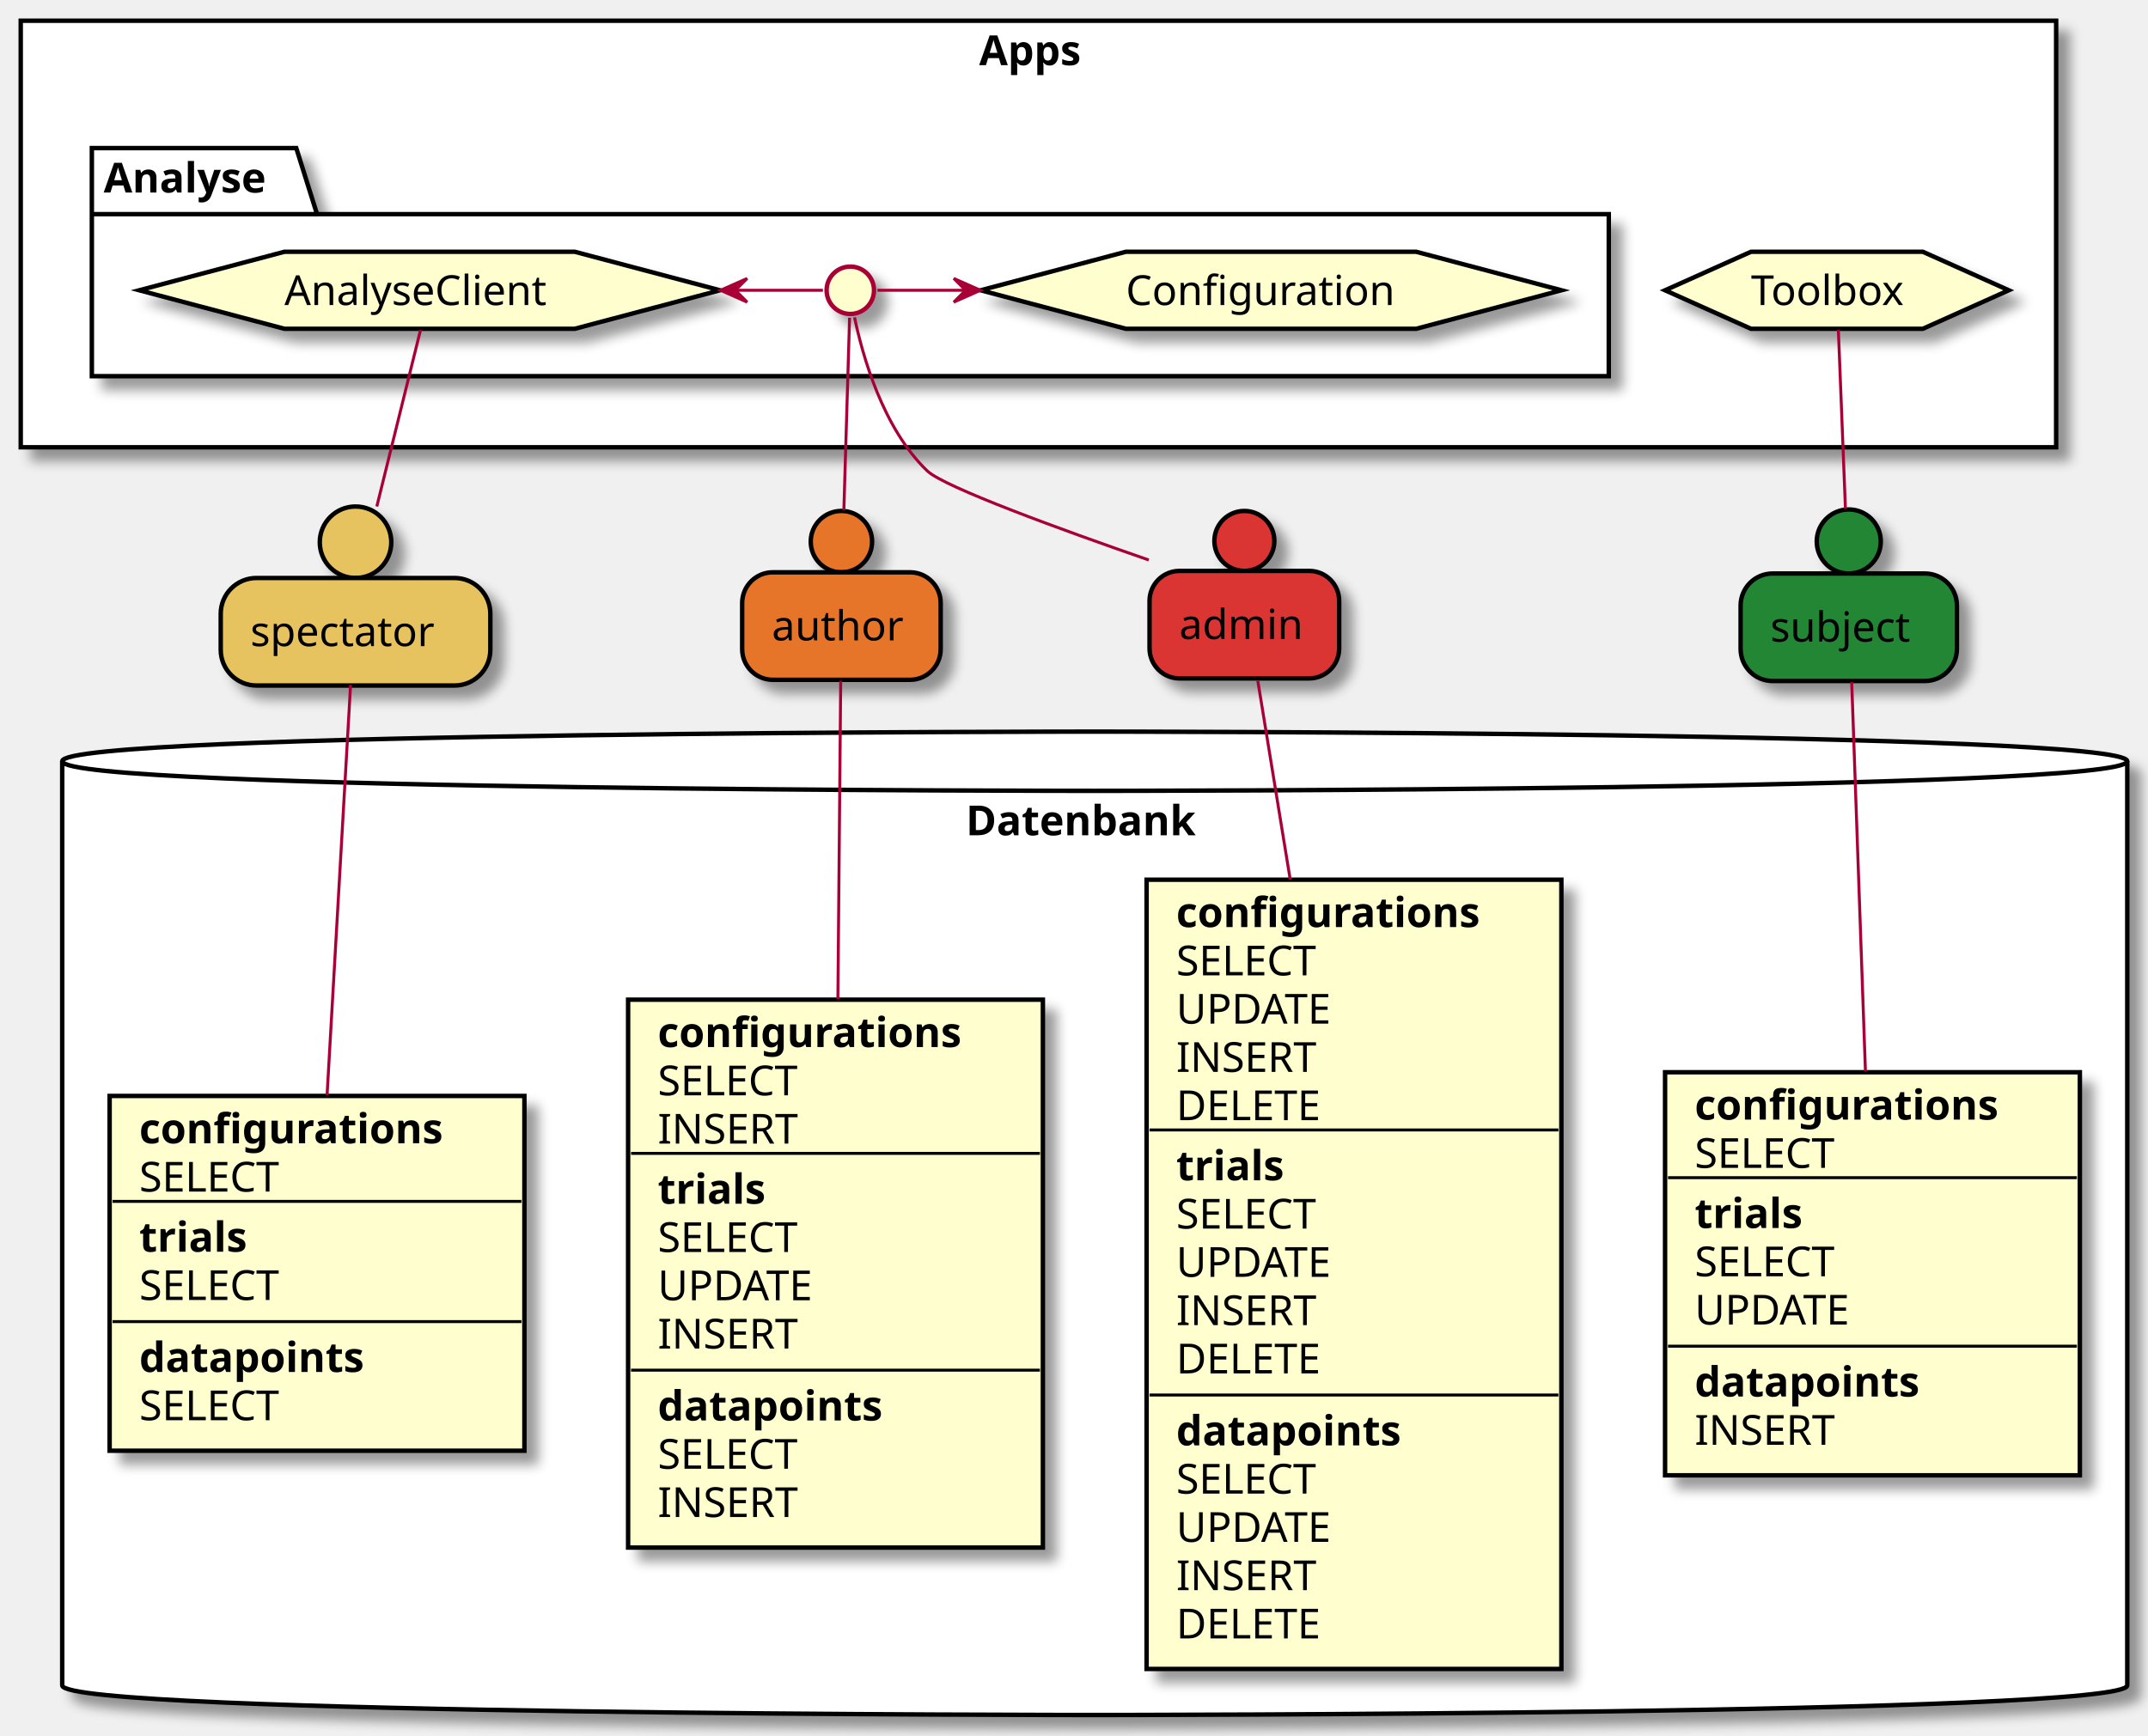
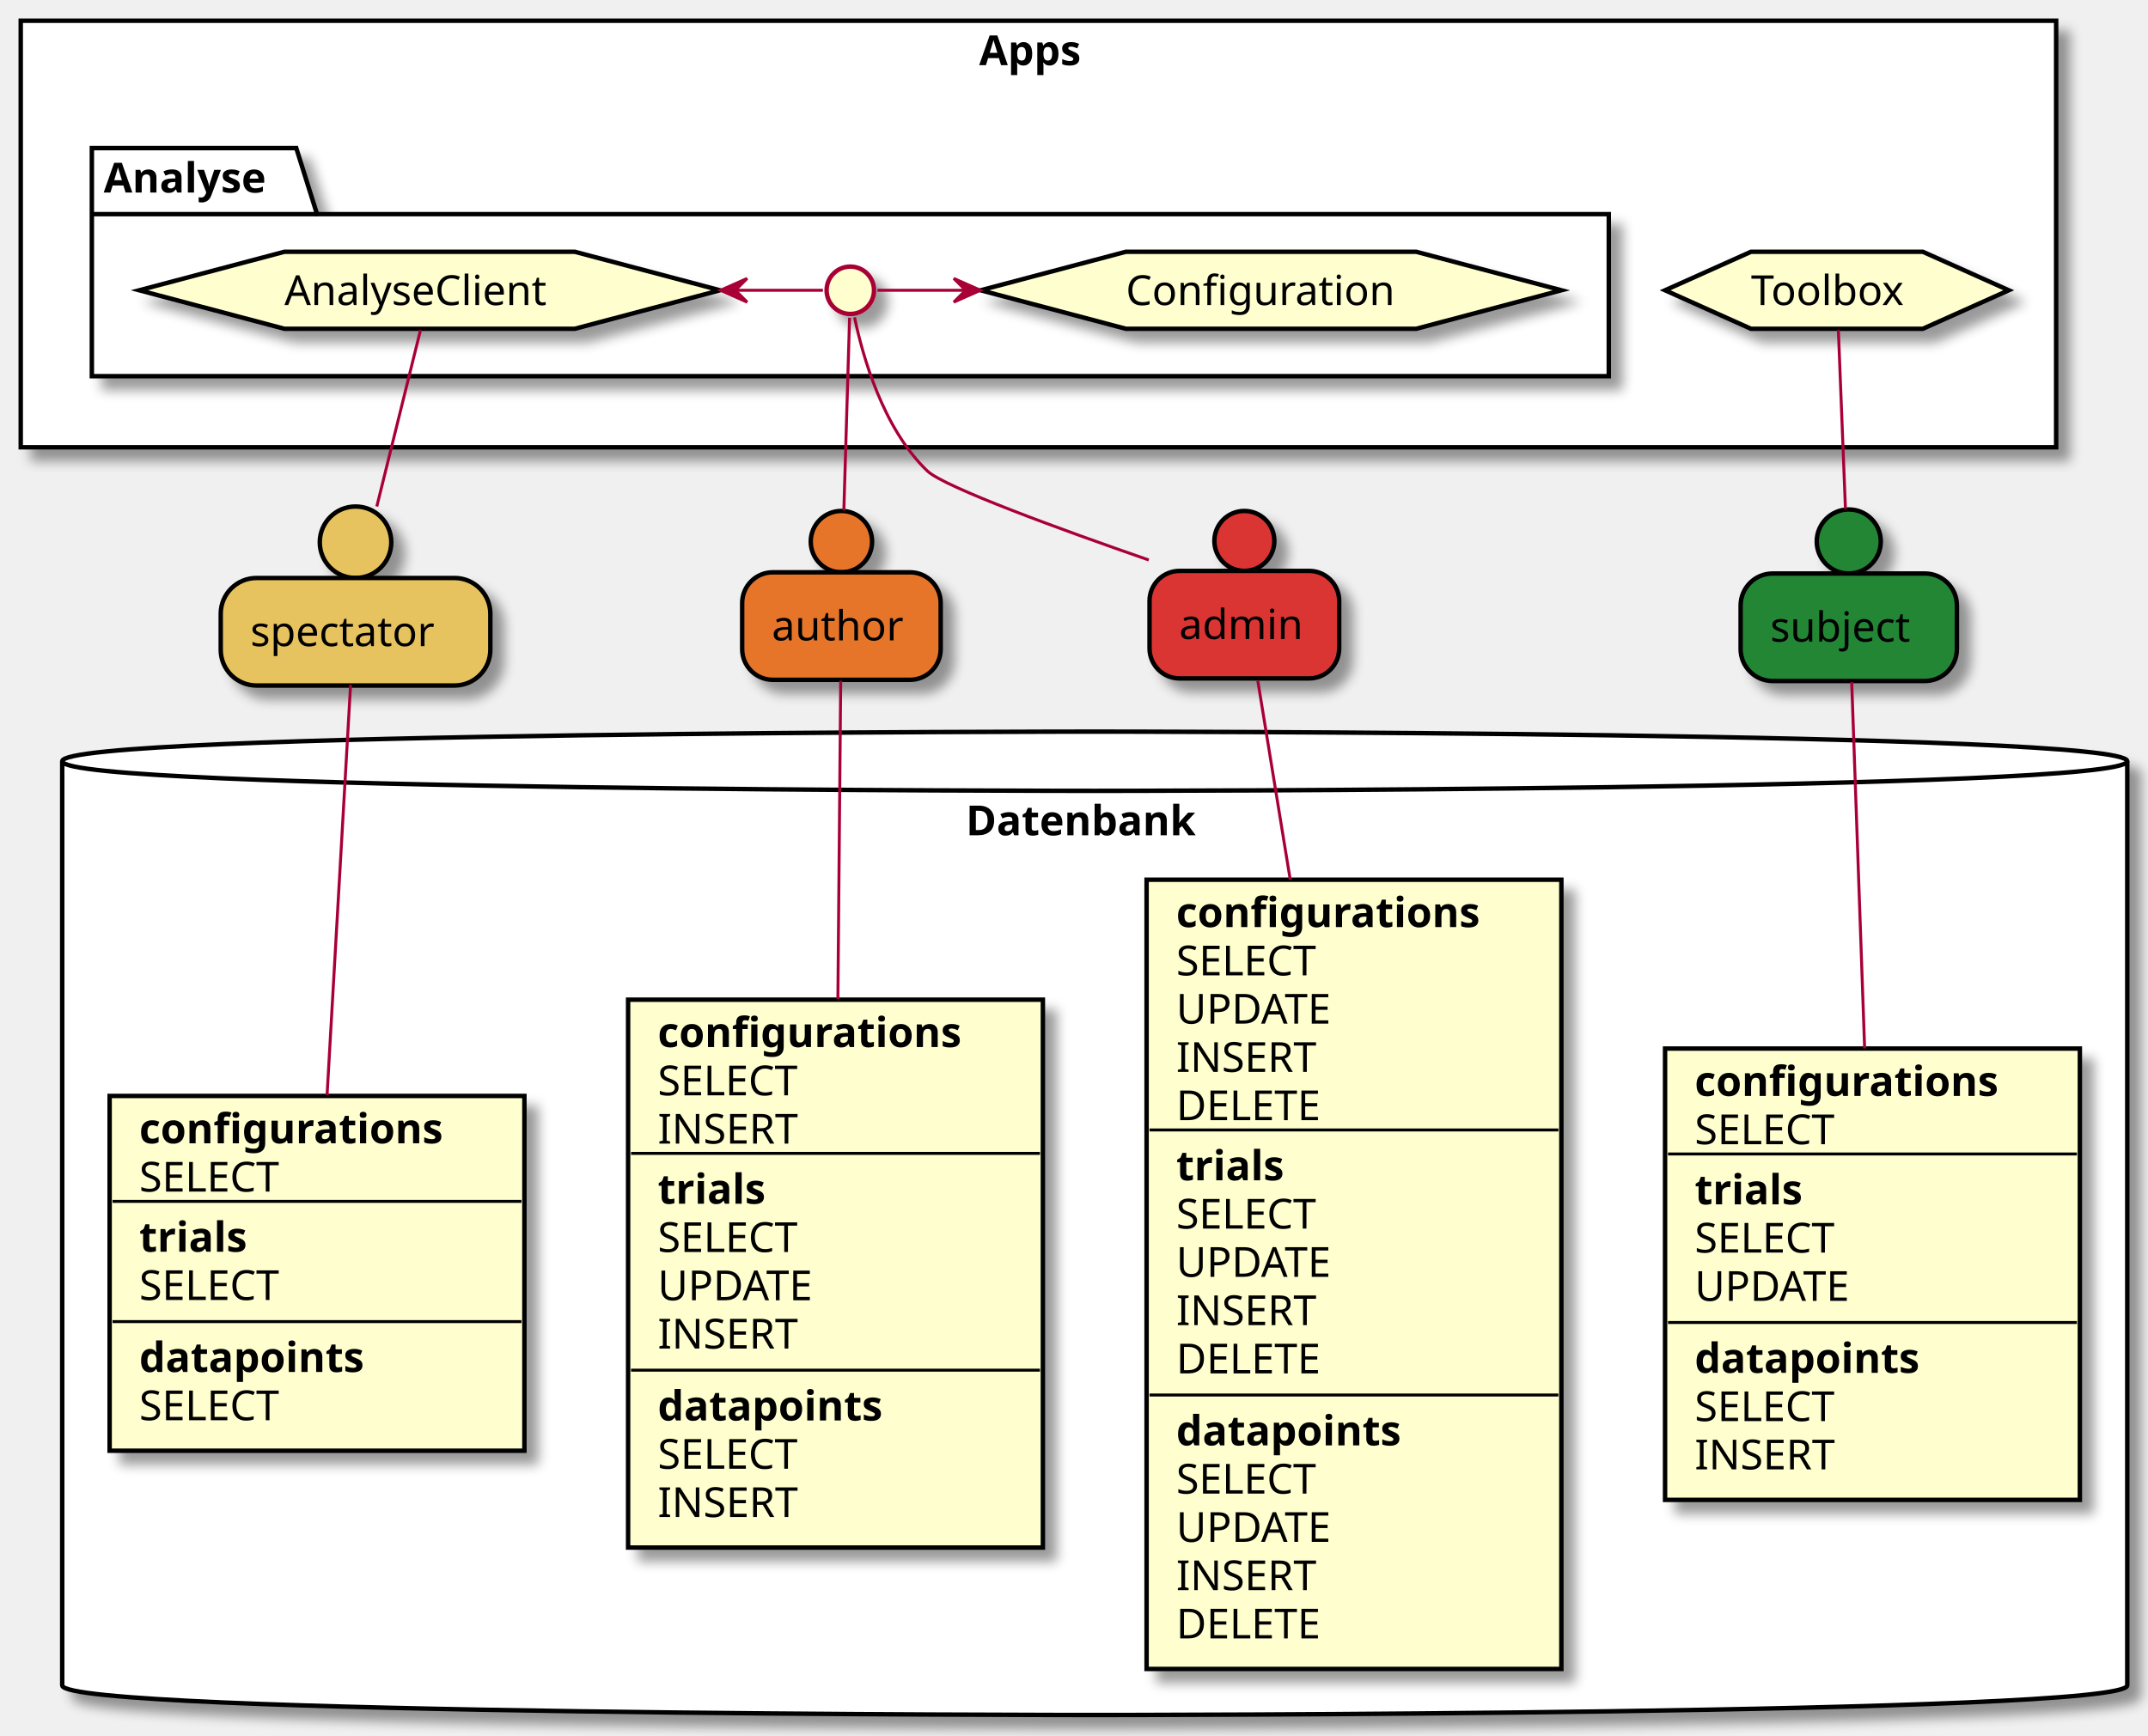
<svg xmlns="http://www.w3.org/2000/svg" contentScriptType="application/ecmascript" contentStyleType="text/css" height="586px" preserveAspectRatio="none" style="width:725px;height:586px;background:#FFFFFF;" version="1.1" viewBox="0 0 725 586" width="725px" zoomAndPan="magnify">
  <defs>
-     <filter height="300%" id="fb2wxba47rpfc" width="300%" x="-1" y="-1">
+     <filter height="300%" id="f1trt4z2hshmb5" width="300%" x="-1" y="-1">
      <feGaussianBlur result="blurOut" stdDeviation="2.0" />
      <feColorMatrix in="blurOut" result="blurOut2" type="matrix" values="0 0 0 0 0 0 0 0 0 0 0 0 0 0 0 0 0 0 .4 0" />
      <feOffset dx="4.0" dy="4.0" in="blurOut2" result="blurOut3" />
      <feBlend in="SourceGraphic" in2="blurOut3" mode="normal" />
    </filter>
  </defs>
  <g>
-     <rect fill="#FFFFFF" filter="url(#fb2wxba47rpfc)" height="144" style="stroke:#000000;stroke-width:1.5;" width="687" x="7" y="7" />
+     <rect fill="#FFFFFF" filter="url(#f1trt4z2hshmb5)" height="144" style="stroke:#000000;stroke-width:1.5;" width="687" x="7" y="7" />
    <text fill="#000000" font-family="sans-serif" font-size="14" font-weight="bold" lengthAdjust="spacing" textLength="40" x="330.5" y="21.995">Apps</text>
-     <polygon fill="#FFFFFF" filter="url(#fb2wxba47rpfc)" points="31,50,100,50,107,72.297,543,72.297,543,127,31,127,31,50" style="stroke:#000000;stroke-width:1.5;" />
+     <polygon fill="#FFFFFF" filter="url(#f1trt4z2hshmb5)" points="31,50,100,50,107,72.297,543,72.297,543,127,31,127,31,50" style="stroke:#000000;stroke-width:1.5;" />
    <line style="stroke:#000000;stroke-width:1.5;" x1="31" x2="107" y1="72.297" y2="72.297" />
    <text fill="#000000" font-family="sans-serif" font-size="14" font-weight="bold" lengthAdjust="spacing" textLength="63" x="35" y="64.995">Analyse</text>
-     <path d="M21,257 C21,247 369.5,247 369.5,247 C369.5,247 718,247 718,257 L718,569 C718,579 369.5,579 369.5,579 C369.5,579 21,579 21,569 L21,257 " fill="#FFFFFF" filter="url(#fb2wxba47rpfc)" style="stroke:#000000;stroke-width:1.5;" />
+     <path d="M21,257 C21,247 369.5,247 369.5,247 C369.5,247 718,247 718,257 L718,569 C718,579 369.5,579 369.5,579 C369.5,579 21,579 21,569 L21,257 " fill="#FFFFFF" filter="url(#f1trt4z2hshmb5)" style="stroke:#000000;stroke-width:1.5;" />
    <path d="M21,257 C21,267 369.5,267 369.5,267 C369.5,267 718,267 718,257 " fill="none" style="stroke:#000000;stroke-width:1.5;" />
    <text fill="#000000" font-family="sans-serif" font-size="14" font-weight="bold" lengthAdjust="spacing" textLength="87" x="326" y="281.995">Datenbank</text>
-     <polygon fill="#FEFECE" filter="url(#fb2wxba47rpfc)" points="678,98,649,85,591,85,562,98,591,111,649,111,678,98" style="stroke:#000000;stroke-width:1.5;" />
+     <polygon fill="#FEFECE" filter="url(#f1trt4z2hshmb5)" points="678,98,649,85,591,85,562,98,591,111,649,111,678,98" style="stroke:#000000;stroke-width:1.5;" />
    <text fill="#000000" font-family="sans-serif" font-size="14" lengthAdjust="spacing" textLength="58" x="591" y="102.995">Toolbox</text>
-     <polygon fill="#FEFECE" filter="url(#fb2wxba47rpfc)" points="243,98,194,85,96,85,47,98,96,111,194,111,243,98" style="stroke:#000000;stroke-width:1.5;" />
+     <polygon fill="#FEFECE" filter="url(#f1trt4z2hshmb5)" points="243,98,194,85,96,85,47,98,96,111,194,111,243,98" style="stroke:#000000;stroke-width:1.5;" />
    <text fill="#000000" font-family="sans-serif" font-size="14" lengthAdjust="spacing" textLength="98" x="96" y="102.995">AnalyseClient</text>
-     <polygon fill="#FEFECE" filter="url(#fb2wxba47rpfc)" points="527,98,478,85,380,85,331,98,380,111,478,111,527,98" style="stroke:#000000;stroke-width:1.5;" />
+     <polygon fill="#FEFECE" filter="url(#f1trt4z2hshmb5)" points="527,98,478,85,380,85,331,98,380,111,478,111,527,98" style="stroke:#000000;stroke-width:1.5;" />
    <text fill="#000000" font-family="sans-serif" font-size="14" lengthAdjust="spacing" textLength="98" x="380" y="102.995">Configuration</text>
-     <ellipse cx="287" cy="98" fill="#FEFECE" filter="url(#fb2wxba47rpfc)" rx="8" ry="8" style="stroke:#A80036;stroke-width:1.5;" />
-     <rect fill="#FEFECE" filter="url(#fb2wxba47rpfc)" height="136.078" style="stroke:#000000;stroke-width:1.5;" width="140" x="562" y="362" />
-     <text fill="#000000" font-family="sans-serif" font-size="14" font-weight="bold" lengthAdjust="spacing" textLength="120" x="572" y="377.995">configurations</text>
-     <text fill="#000000" font-family="sans-serif" font-size="14" lengthAdjust="spacing" textLength="54" x="572" y="394.292">SELECT</text>
-     <line style="stroke:#000000;stroke-width:1.0;" x1="563" x2="701" y1="397.594" y2="397.594" />
-     <text fill="#000000" font-family="sans-serif" font-size="14" font-weight="bold" lengthAdjust="spacing" textLength="44" x="572" y="414.589">trials</text>
-     <text fill="#000000" font-family="sans-serif" font-size="14" lengthAdjust="spacing" textLength="54" x="572" y="430.886">SELECT</text>
-     <text fill="#000000" font-family="sans-serif" font-size="14" lengthAdjust="spacing" textLength="57" x="572" y="447.183">UPDATE</text>
-     <line style="stroke:#000000;stroke-width:1.0;" x1="563" x2="701" y1="454.484" y2="454.484" />
-     <text fill="#000000" font-family="sans-serif" font-size="14" font-weight="bold" lengthAdjust="spacing" textLength="90" x="572" y="471.479">datapoints</text>
-     <text fill="#000000" font-family="sans-serif" font-size="14" lengthAdjust="spacing" textLength="51" x="572" y="487.776">INSERT</text>
-     <rect fill="#FEFECE" filter="url(#fb2wxba47rpfc)" height="119.781" style="stroke:#000000;stroke-width:1.5;" width="140" x="37" y="370" />
+     <ellipse cx="287" cy="98" fill="#FEFECE" filter="url(#f1trt4z2hshmb5)" rx="8" ry="8" style="stroke:#A80036;stroke-width:1.5;" />
+     <rect fill="#FEFECE" filter="url(#f1trt4z2hshmb5)" height="152.375" style="stroke:#000000;stroke-width:1.5;" width="140" x="562" y="354" />
+     <text fill="#000000" font-family="sans-serif" font-size="14" font-weight="bold" lengthAdjust="spacing" textLength="120" x="572" y="369.995">configurations</text>
+     <text fill="#000000" font-family="sans-serif" font-size="14" lengthAdjust="spacing" textLength="54" x="572" y="386.292">SELECT</text>
+     <line style="stroke:#000000;stroke-width:1.0;" x1="563" x2="701" y1="389.594" y2="389.594" />
+     <text fill="#000000" font-family="sans-serif" font-size="14" font-weight="bold" lengthAdjust="spacing" textLength="44" x="572" y="406.589">trials</text>
+     <text fill="#000000" font-family="sans-serif" font-size="14" lengthAdjust="spacing" textLength="54" x="572" y="422.886">SELECT</text>
+     <text fill="#000000" font-family="sans-serif" font-size="14" lengthAdjust="spacing" textLength="57" x="572" y="439.183">UPDATE</text>
+     <line style="stroke:#000000;stroke-width:1.0;" x1="563" x2="701" y1="446.484" y2="446.484" />
+     <text fill="#000000" font-family="sans-serif" font-size="14" font-weight="bold" lengthAdjust="spacing" textLength="90" x="572" y="463.479">datapoints</text>
+     <text fill="#000000" font-family="sans-serif" font-size="14" lengthAdjust="spacing" textLength="54" x="572" y="479.776">SELECT</text>
+     <text fill="#000000" font-family="sans-serif" font-size="14" lengthAdjust="spacing" textLength="51" x="572" y="496.073">INSERT</text>
+     <rect fill="#FEFECE" filter="url(#f1trt4z2hshmb5)" height="119.781" style="stroke:#000000;stroke-width:1.5;" width="140" x="37" y="370" />
    <text fill="#000000" font-family="sans-serif" font-size="14" font-weight="bold" lengthAdjust="spacing" textLength="120" x="47" y="385.995">configurations</text>
    <text fill="#000000" font-family="sans-serif" font-size="14" lengthAdjust="spacing" textLength="54" x="47" y="402.292">SELECT</text>
    <line style="stroke:#000000;stroke-width:1.0;" x1="38" x2="176" y1="405.594" y2="405.594" />
    <text fill="#000000" font-family="sans-serif" font-size="14" font-weight="bold" lengthAdjust="spacing" textLength="44" x="47" y="422.589">trials</text>
    <text fill="#000000" font-family="sans-serif" font-size="14" lengthAdjust="spacing" textLength="54" x="47" y="438.886">SELECT</text>
    <line style="stroke:#000000;stroke-width:1.0;" x1="38" x2="176" y1="446.188" y2="446.188" />
    <text fill="#000000" font-family="sans-serif" font-size="14" font-weight="bold" lengthAdjust="spacing" textLength="90" x="47" y="463.183">datapoints</text>
    <text fill="#000000" font-family="sans-serif" font-size="14" lengthAdjust="spacing" textLength="54" x="47" y="479.479">SELECT</text>
-     <rect fill="#FEFECE" filter="url(#fb2wxba47rpfc)" height="184.969" style="stroke:#000000;stroke-width:1.5;" width="140" x="212" y="337.5" />
+     <rect fill="#FEFECE" filter="url(#f1trt4z2hshmb5)" height="184.969" style="stroke:#000000;stroke-width:1.5;" width="140" x="212" y="337.5" />
    <text fill="#000000" font-family="sans-serif" font-size="14" font-weight="bold" lengthAdjust="spacing" textLength="120" x="222" y="353.495">configurations</text>
    <text fill="#000000" font-family="sans-serif" font-size="14" lengthAdjust="spacing" textLength="54" x="222" y="369.792">SELECT</text>
    <text fill="#000000" font-family="sans-serif" font-size="14" lengthAdjust="spacing" textLength="51" x="222" y="386.089">INSERT</text>
    <line style="stroke:#000000;stroke-width:1.0;" x1="213" x2="351" y1="389.391" y2="389.391" />
    <text fill="#000000" font-family="sans-serif" font-size="14" font-weight="bold" lengthAdjust="spacing" textLength="44" x="222" y="406.386">trials</text>
    <text fill="#000000" font-family="sans-serif" font-size="14" lengthAdjust="spacing" textLength="54" x="222" y="422.683">SELECT</text>
    <text fill="#000000" font-family="sans-serif" font-size="14" lengthAdjust="spacing" textLength="57" x="222" y="438.979">UPDATE</text>
    <text fill="#000000" font-family="sans-serif" font-size="14" lengthAdjust="spacing" textLength="51" x="222" y="455.276">INSERT</text>
    <line style="stroke:#000000;stroke-width:1.0;" x1="213" x2="351" y1="462.578" y2="462.578" />
    <text fill="#000000" font-family="sans-serif" font-size="14" font-weight="bold" lengthAdjust="spacing" textLength="90" x="222" y="479.573">datapoints</text>
    <text fill="#000000" font-family="sans-serif" font-size="14" lengthAdjust="spacing" textLength="54" x="222" y="495.87">SELECT</text>
    <text fill="#000000" font-family="sans-serif" font-size="14" lengthAdjust="spacing" textLength="51" x="222" y="512.167">INSERT</text>
-     <rect fill="#FEFECE" filter="url(#fb2wxba47rpfc)" height="266.453" style="stroke:#000000;stroke-width:1.5;" width="140" x="387" y="297" />
+     <rect fill="#FEFECE" filter="url(#f1trt4z2hshmb5)" height="266.453" style="stroke:#000000;stroke-width:1.5;" width="140" x="387" y="297" />
    <text fill="#000000" font-family="sans-serif" font-size="14" font-weight="bold" lengthAdjust="spacing" textLength="120" x="397" y="312.995">configurations</text>
    <text fill="#000000" font-family="sans-serif" font-size="14" lengthAdjust="spacing" textLength="54" x="397" y="329.292">SELECT</text>
    <text fill="#000000" font-family="sans-serif" font-size="14" lengthAdjust="spacing" textLength="57" x="397" y="345.589">UPDATE</text>
    <text fill="#000000" font-family="sans-serif" font-size="14" lengthAdjust="spacing" textLength="51" x="397" y="361.886">INSERT</text>
    <text fill="#000000" font-family="sans-serif" font-size="14" lengthAdjust="spacing" textLength="55" x="397" y="378.183">DELETE</text>
    <line style="stroke:#000000;stroke-width:1.0;" x1="388" x2="526" y1="381.484" y2="381.484" />
    <text fill="#000000" font-family="sans-serif" font-size="14" font-weight="bold" lengthAdjust="spacing" textLength="44" x="397" y="398.479">trials</text>
    <text fill="#000000" font-family="sans-serif" font-size="14" lengthAdjust="spacing" textLength="54" x="397" y="414.776">SELECT</text>
    <text fill="#000000" font-family="sans-serif" font-size="14" lengthAdjust="spacing" textLength="57" x="397" y="431.073">UPDATE</text>
    <text fill="#000000" font-family="sans-serif" font-size="14" lengthAdjust="spacing" textLength="51" x="397" y="447.37">INSERT</text>
    <text fill="#000000" font-family="sans-serif" font-size="14" lengthAdjust="spacing" textLength="55" x="397" y="463.667">DELETE</text>
    <line style="stroke:#000000;stroke-width:1.0;" x1="388" x2="526" y1="470.969" y2="470.969" />
    <text fill="#000000" font-family="sans-serif" font-size="14" font-weight="bold" lengthAdjust="spacing" textLength="90" x="397" y="487.964">datapoints</text>
    <text fill="#000000" font-family="sans-serif" font-size="14" lengthAdjust="spacing" textLength="54" x="397" y="504.261">SELECT</text>
    <text fill="#000000" font-family="sans-serif" font-size="14" lengthAdjust="spacing" textLength="57" x="397" y="520.558">UPDATE</text>
    <text fill="#000000" font-family="sans-serif" font-size="14" lengthAdjust="spacing" textLength="51" x="397" y="536.855">INSERT</text>
    <text fill="#000000" font-family="sans-serif" font-size="14" lengthAdjust="spacing" textLength="55" x="397" y="553.151">DELETE</text>
-     <ellipse cx="624" cy="182.81" fill="#238636" filter="url(#fb2wxba47rpfc)" rx="10.81" ry="10.81" style="stroke:#000000;stroke-width:1.5;" />
-     <rect fill="#238636" filter="url(#fb2wxba47rpfc)" height="36.297" rx="10.81" ry="10.81" style="stroke:#000000;stroke-width:1.5;" width="73" x="587.5" y="193.619" />
+     <ellipse cx="624" cy="182.81" fill="#238636" filter="url(#f1trt4z2hshmb5)" rx="10.81" ry="10.81" style="stroke:#000000;stroke-width:1.5;" />
+     <rect fill="#238636" filter="url(#f1trt4z2hshmb5)" height="36.297" rx="10.81" ry="10.81" style="stroke:#000000;stroke-width:1.5;" width="73" x="587.5" y="193.619" />
    <text fill="#000000" font-family="sans-serif" font-size="14" lengthAdjust="spacing" textLength="53" x="597.5" y="216.615">subject</text>
-     <ellipse cx="120" cy="183.069" fill="#E7C35F" filter="url(#fb2wxba47rpfc)" rx="12.069" ry="12.069" style="stroke:#000000;stroke-width:1.5;" />
-     <rect fill="#E7C35F" filter="url(#fb2wxba47rpfc)" height="36.297" rx="12.069" ry="12.069" style="stroke:#000000;stroke-width:1.5;" width="91" x="74.5" y="195.138" />
+     <ellipse cx="120" cy="183.069" fill="#E7C35F" filter="url(#f1trt4z2hshmb5)" rx="12.069" ry="12.069" style="stroke:#000000;stroke-width:1.5;" />
+     <rect fill="#E7C35F" filter="url(#f1trt4z2hshmb5)" height="36.297" rx="12.069" ry="12.069" style="stroke:#000000;stroke-width:1.5;" width="91" x="74.5" y="195.138" />
    <text fill="#000000" font-family="sans-serif" font-size="14" lengthAdjust="spacing" textLength="71" x="84.5" y="218.133">spectator</text>
-     <ellipse cx="284" cy="182.856" fill="#E6752B" filter="url(#fb2wxba47rpfc)" rx="10.356" ry="10.356" style="stroke:#000000;stroke-width:1.5;" />
-     <rect fill="#E6752B" filter="url(#fb2wxba47rpfc)" height="36.297" rx="10.356" ry="10.356" style="stroke:#000000;stroke-width:1.5;" width="67" x="250.5" y="193.212" />
+     <ellipse cx="284" cy="182.856" fill="#E6752B" filter="url(#f1trt4z2hshmb5)" rx="10.356" ry="10.356" style="stroke:#000000;stroke-width:1.5;" />
+     <rect fill="#E6752B" filter="url(#f1trt4z2hshmb5)" height="36.297" rx="10.356" ry="10.356" style="stroke:#000000;stroke-width:1.5;" width="67" x="250.5" y="193.212" />
    <text fill="#000000" font-family="sans-serif" font-size="14" lengthAdjust="spacing" textLength="47" x="260.5" y="216.207">author</text>
-     <ellipse cx="420" cy="182.621" fill="#DA3633" filter="url(#fb2wxba47rpfc)" rx="10.121" ry="10.121" style="stroke:#000000;stroke-width:1.5;" />
-     <rect fill="#DA3633" filter="url(#fb2wxba47rpfc)" height="36.297" rx="10.121" ry="10.121" style="stroke:#000000;stroke-width:1.5;" width="64" x="388" y="192.743" />
+     <ellipse cx="420" cy="182.621" fill="#DA3633" filter="url(#f1trt4z2hshmb5)" rx="10.121" ry="10.121" style="stroke:#000000;stroke-width:1.5;" />
+     <rect fill="#DA3633" filter="url(#f1trt4z2hshmb5)" height="36.297" rx="10.121" ry="10.121" style="stroke:#000000;stroke-width:1.5;" width="64" x="388" y="192.743" />
    <text fill="#000000" font-family="sans-serif" font-size="14" lengthAdjust="spacing" textLength="44" x="398" y="215.738">admin</text>
    <path d="M248.312,98 C258.127,98 267.942,98 277.757,98 " fill="none" id="ac-backto-both" style="stroke:#A80036;stroke-width:1.0;" />
    <polygon fill="#A80036" points="243.18,98,252.18,102,248.18,98,252.18,94,243.18,98" style="stroke:#A80036;stroke-width:1.0;" />
    <path d="M296.152,98 C306.022,98 315.891,98 325.76,98 " fill="none" id="both-to-co" style="stroke:#A80036;stroke-width:1.0;" />
    <polygon fill="#A80036" points="330.921,98,321.921,94,325.921,98,321.921,102,330.921,98" style="stroke:#A80036;stroke-width:1.0;" />
    <path d="M620.49,111.385 C621.083,126.344 622.098,151.973 622.884,171.832 " fill="none" id="tb-su" style="stroke:#A80036;stroke-width:1.0;" />
    <path d="M141.935,111.385 C138.284,126.134 132.066,151.253 127.181,170.99 " fill="none" id="ac-sp" style="stroke:#A80036;stroke-width:1.0;" />
    <path d="M286.754,107.265 C286.337,121.305 285.473,150.416 284.823,172.299 " fill="none" id="both-au" style="stroke:#A80036;stroke-width:1.0;" />
    <path d="M288.433,107.14 C291.083,119.876 297.915,144.55 313,159 C318.692,164.453 358.353,178.87 387.737,189.061 " fill="none" id="both-ad" style="stroke:#A80036;stroke-width:1.0;" />
-     <path d="M624.997,230.291 C626.149,262.975 628.084,317.874 629.628,361.695 " fill="none" id="su-dbsu" style="stroke:#A80036;stroke-width:1.0;" />
+     <path d="M624.997,230.291 C626.082,261.073 627.861,311.561 629.355,353.94 " fill="none" id="su-dbsu" style="stroke:#A80036;stroke-width:1.0;" />
    <path d="M118.327,231.212 C116.332,266.057 112.945,325.185 110.394,369.737 " fill="none" id="sp-dbsp" style="stroke:#A80036;stroke-width:1.0;" />
    <path d="M283.755,229.835 C283.519,256.65 283.148,298.717 282.808,337.294 " fill="none" id="au-dbau" style="stroke:#A80036;stroke-width:1.0;" />
    <path d="M424.537,229.835 C427.403,247.416 431.337,271.552 435.479,296.963 " fill="none" id="ad-dbad" style="stroke:#A80036;stroke-width:1.0;" />
  </g>
</svg>
